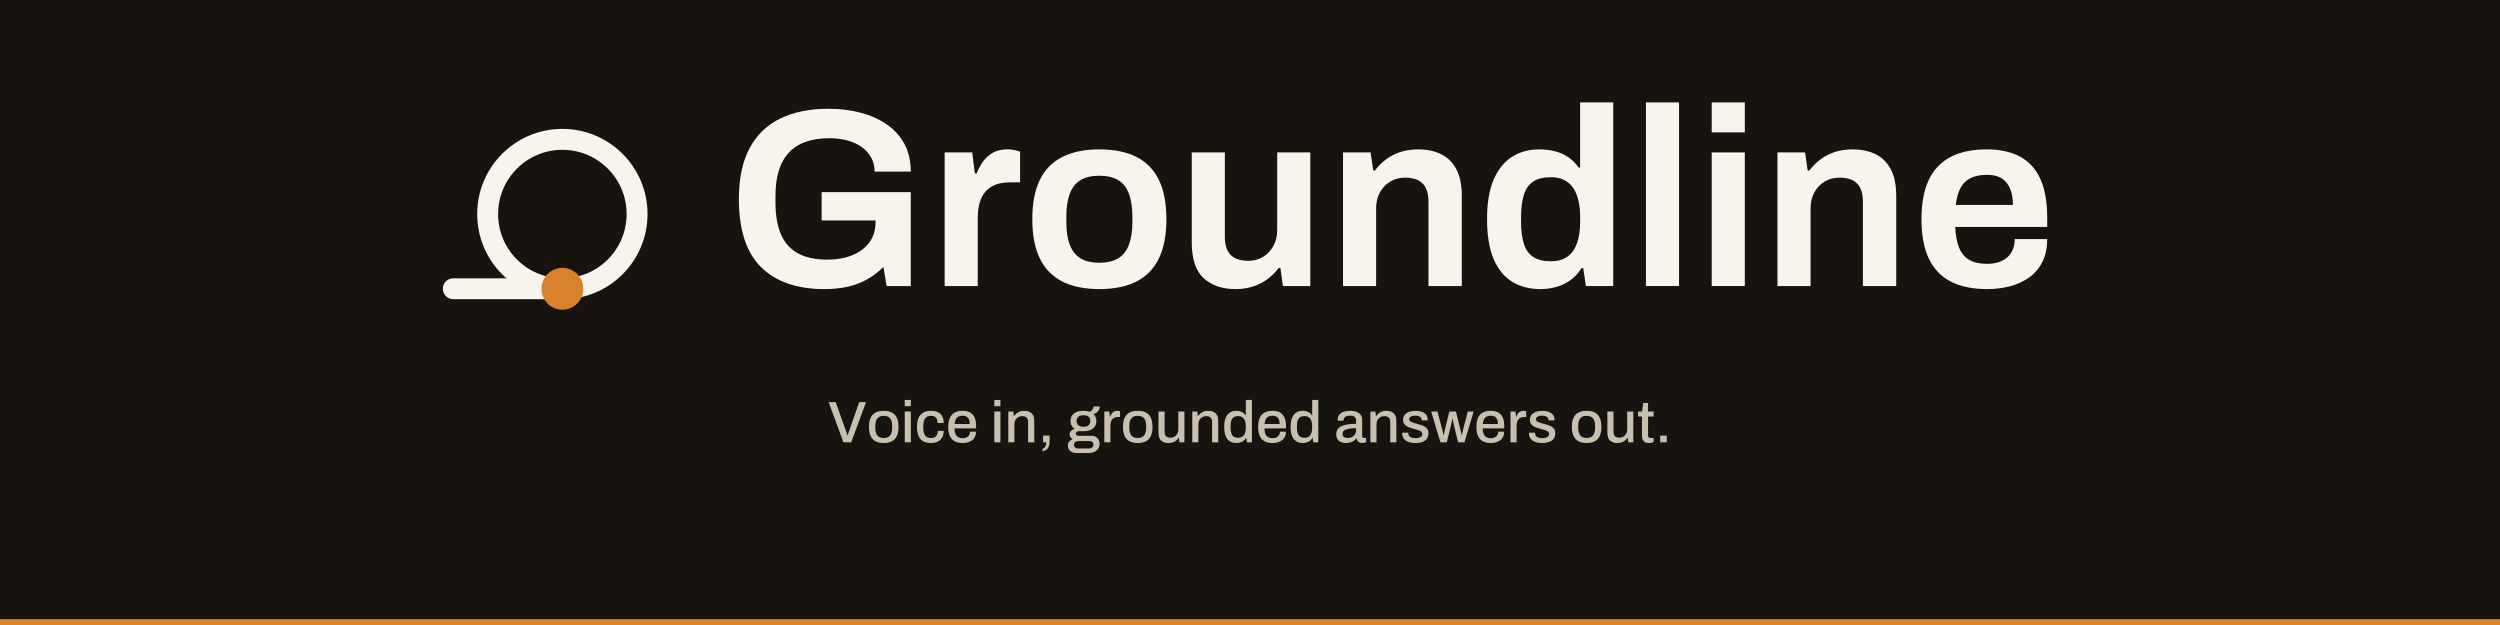
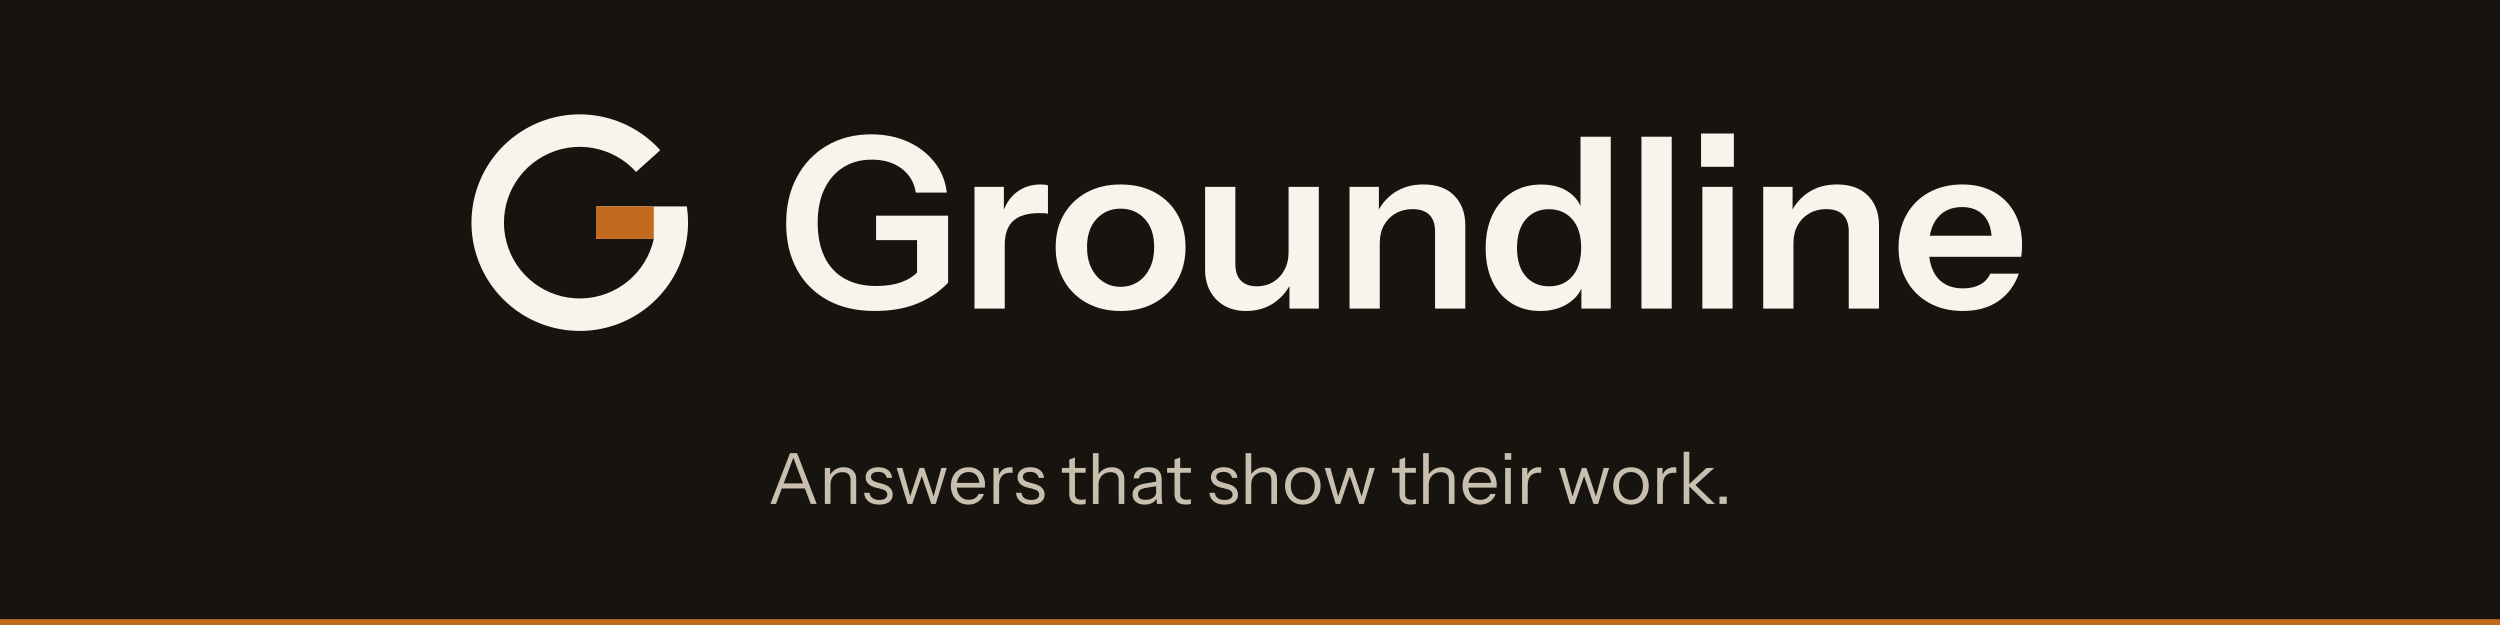
<svg xmlns="http://www.w3.org/2000/svg" viewBox="0 0 1280 320">
  <rect width="1280" height="320" fill="#17140F" />
-   <g transform="scale(1.7)">
-     <rect x="133.37" y="83.82" width="36.00" height="6.30" rx="3.15" fill="#F8F4EC" />
-     <circle cx="169.37" cy="64.47" r="22.50" fill="none" stroke="#F8F4EC" stroke-width="6.30" />
-     <circle cx="169.375" cy="86.974" r="6.30" fill="#D9822B" />
+   <g transform="translate(227.537,44.700) scale(1.386)">
+     <path d="M 79.726,23.235 A 40,40 0 1 0 89.547,56.000 A 40,40 0 0 0 89.547,44.000 L 56.000,44.000 L 56.000,56.000 L 77.350,56.000 A 28,28 0 1 1 70.808,31.264 Z" fill="#F8F4EC" />
+     <rect x="56" y="44.0" width="21.350" height="12" fill="#C26A1E" />
  </g>
-   <g transform="translate(371.54,146.45) scale(0.13,-0.13)" fill="#F8F4EC">
-     <path transform="translate(0,0)" d="M388 -12Q227.587 -12 139.859 73.989Q52.13 159.978 52.13 343.109Q52.13 463.783 93.902 542.337Q135.674 620.891 214.772 659.554Q293.87 698.217 404.848 698.217Q471.5 698.217 530.098 683.054Q588.696 667.891 633.631 637.174Q678.566 606.456 703.783 560.13Q729 513.804 729 450.587H586.63Q586.63 482.391 572.565 507.076Q558.5 531.761 533.815 548.717Q509.13 565.674 477.163 573.956Q445.196 582.239 409.391 582.239Q356.131 582.239 315.881 568.174Q275.631 554.108 249.001 525.532Q222.37 496.956 209.251 454.587Q196.131 412.217 196.131 355.5V329.826Q196.131 252.196 218.533 201.989Q240.935 151.783 286.24 127.881Q331.544 103.979 398.696 103.979Q455.087 103.979 497.956 121.163Q540.826 138.348 565.511 171.272Q590.195 204.196 590.195 251.587V258.261H378.044V369.739H729V0H633.718L621.522 75.13Q591.413 45.565 557.087 26.228Q522.761 6.891 481.435 -2.554Q440.109 -12 388 -12Z" />
-     <path transform="translate(798,0)" d="M64.456 0V526.217H173.087L183.414 443.544H190.414Q200.74 469.087 215.892 490.533Q231.044 511.978 254.479 525.152Q277.914 538.326 310.588 538.326Q327.022 538.326 340.794 535.217Q354.566 532.109 361.566 529V408.347H321.631Q290.522 408.347 266.685 399.847Q242.848 391.347 226.674 373.51Q210.501 355.674 202.664 329.054Q194.827 302.434 194.827 267.087V0Z" />
-     <path transform="translate(1169,0)" d="M302.696 -12Q216.261 -12 157.337 17.609Q98.413 47.217 68.544 108.272Q38.674 169.326 38.674 263.109Q38.674 357.891 68.544 418.446Q98.413 479 157.337 508.609Q216.261 538.217 302.696 538.217Q390.022 538.217 448.555 508.609Q507.087 479 536.957 418.446Q566.827 357.891 566.827 263.109Q566.827 169.326 536.957 108.272Q507.087 47.217 448.555 17.609Q390.022 -12 302.696 -12ZM302.696 91.805Q349.283 91.805 377.967 109.761Q406.652 127.718 419.772 163.859Q432.891 200 432.891 253.717V272.391Q432.891 326.109 419.772 362.304Q406.652 398.5 377.967 416.456Q349.283 434.413 302.696 434.413Q256.109 434.413 227.479 416.456Q198.848 398.5 185.729 362.304Q172.609 326.109 172.609 272.391V253.717Q172.609 200 185.729 163.859Q198.848 127.718 227.479 109.761Q256.109 91.805 302.696 91.805Z" />
-     <path transform="translate(1775,0)" d="M233.087 -12Q155.13 -12 107.902 30.641Q60.674 73.283 60.674 172.631V526.217H191.044V194.848Q191.044 168.152 197.327 150.142Q203.609 132.131 215.62 120.794Q227.631 109.457 245.087 104.402Q262.544 99.348 283.892 99.348Q316.022 99.348 341.652 114.859Q367.283 130.37 382.239 157.837Q397.196 185.304 397.196 219.783V526.217H527.566V0H419.826L409.826 71.087H402.826Q384.718 46.544 359.674 27.772Q334.631 9 302.75 -1.5Q270.87 -12 233.087 -12Z" />
-     <path transform="translate(2367,0)" d="M64.456 0V526.217H173.087L183.414 455.13H190.414Q208.74 479.891 233.62 498.609Q258.501 517.326 290.272 527.772Q322.044 538.217 359.827 538.217Q411.24 538.217 449.957 519.62Q488.675 501.022 510.457 460.587Q532.24 420.152 532.24 353.587V0H400.978V331.369Q400.978 358.174 394.696 376.13Q388.413 394.087 376.402 405.424Q364.391 416.761 346.989 421.815Q329.587 426.869 308.131 426.869Q276 426.869 250.37 411.358Q224.74 395.848 209.783 368.88Q194.827 341.913 194.827 306.435V0Z" />
-     <path transform="translate(2960,0)" d="M249.196 -12Q184.544 -12 137.217 17.163Q89.891 46.326 64.283 107.38Q38.674 168.435 38.674 264.109Q38.674 358.783 64.728 419.337Q90.783 479.891 137.217 509.054Q183.652 538.217 242.957 538.217Q278.087 538.217 307.707 530.38Q337.326 522.544 360.272 506.37Q383.217 490.196 399.109 466.522H405.217V723.217H535.588V0H427.957L417.522 70.544H410.522Q385.196 29.109 342.75 8.554Q300.304 -12 249.196 -12ZM289.805 97.566Q330.609 97.566 355.902 116.131Q381.196 134.696 393.315 169.555Q405.435 204.413 405.435 254.13V269.304Q405.435 306.565 398.652 336.424Q391.87 366.282 377.804 386.685Q363.739 407.087 341.837 417.869Q319.935 428.652 289.805 428.652Q246.326 428.652 220.642 411.641Q194.957 394.63 183.783 359.598Q172.609 324.565 172.609 271.283V253.043Q172.609 200.652 183.783 166.065Q194.957 131.479 220.642 114.522Q246.326 97.566 289.805 97.566Z" />
-     <path transform="translate(3560,0)" d="M64.456 0V723.217H194.827V0Z" />
-     <path transform="translate(3819,0)" d="M64.456 605.152V723.217H194.827V605.152ZM64.456 0V526.217H194.827V0Z" />
-     <path transform="translate(4078,0)" d="M64.456 0V526.217H173.087L183.414 455.13H190.414Q208.74 479.891 233.62 498.609Q258.501 517.326 290.272 527.772Q322.044 538.217 359.827 538.217Q411.24 538.217 449.957 519.62Q488.675 501.022 510.457 460.587Q532.24 420.152 532.24 353.587V0H400.978V331.369Q400.978 358.174 394.696 376.13Q388.413 394.087 376.402 405.424Q364.391 416.761 346.989 421.815Q329.587 426.869 308.131 426.869Q276 426.869 250.37 411.358Q224.74 395.848 209.783 368.88Q194.827 341.913 194.827 306.435V0Z" />
-     <path transform="translate(4671,0)" d="M296.87 -12Q211.674 -12 154.207 17.5Q96.739 47 67.707 108.0Q38.674 169 38.674 263.109Q38.674 357.891 67.652 418.446Q96.631 479 153.772 508.609Q210.913 538.217 295.566 538.217Q373.631 538.217 426.761 509.609Q479.892 481 506.87 421.783Q533.849 362.565 533.849 268.456V232.674H171.718Q173.501 185.087 186.229 152.402Q198.957 119.718 226.022 103.544Q253.087 87.37 297.326 87.37Q320.761 87.37 340.598 93.37Q360.435 99.37 375.055 111.652Q389.674 123.935 397.794 142.391Q405.913 160.848 405.913 184.87H533.849Q533.849 135.196 516.294 98.087Q498.74 60.978 466.751 36.707Q434.762 12.435 391.512 0.217Q348.261 -12 296.87 -12ZM173.609 319.544H398.805Q398.805 351.239 391.468 373.533Q384.131 395.826 370.848 410.445Q357.566 425.065 338.837 431.511Q320.109 437.956 296.435 437.956Q258.087 437.956 232.077 425.174Q206.066 412.391 192.283 386.206Q178.501 360.022 173.609 319.544Z" />
+   <g transform="translate(398.037,158.000) scale(0.12222,-0.12222)" fill="#F8F4EC">
+     <path transform="translate(0.00,0.00)" d="M407.333 -10Q292.666 -10 209.666 35.667Q126.666 81.333 81.666 163.833Q36.666 246.333 36.666 357.333Q36.666 467.667 81.833 551.5Q127 635.333 207.166 682.667Q287.333 730 393 730Q478.667 730 547.167 698.667Q615.667 667.333 658.5 612.667Q701.334 558 709.667 486H579.666Q569.666 549.999 519.833 586.999Q470 623.999 395.333 623.999Q327 623.999 276.001 591.833Q225.001 559.666 196.834 500.666Q168.668 441.667 168.668 360Q168.668 276.334 197.168 216.834Q225.667 157.334 280.5 126.001Q335.334 94.668 414.333 94.668Q474.667 94.668 518.666 110.501Q562.666 126.334 590.333 156.667L715.001 108Q658.001 50 583.167 20Q508.334 -10 407.333 -10ZM584.999 108V317.666L615.999 286.666H413.333V389.334H715.001V108Z" />
+     <path transform="translate(759.00,0.00)" d="M66.666 0V510H189.668V386.667H193.334V0ZM193.334 266 180.334 387Q198.334 452 241.001 486.0Q283.667 520 344.334 520Q365.334 520 374.334 516V396.999Q369.334 398.999 360.334 399.499Q351.334 399.999 338.334 399.999Q265.001 399.999 229.168 367.832Q193.334 335.666 193.334 266Z" />
+     <path transform="translate(1139.00,0.00)" d="M298.667 -10Q217.667 -10 156.333 24Q95 58 60.833 118.5Q26.666 179 26.666 257Q26.666 335.333 61 394.333Q95.333 453.333 156.5 486.667Q217.667 520 298.667 520Q380.667 520 441.834 486.667Q503.001 453.333 536.834 394.333Q570.667 335.333 570.667 257Q570.667 179 536.501 118.5Q502.334 58 441.167 24Q380 -10 298.667 -10ZM298.667 91.334Q339.333 91.334 371 111.834Q402.666 132.334 420.999 169.667Q439.333 207 439.333 258Q439.333 333.333 399.5 375.999Q359.666 418.666 298.667 418.666Q238.001 418.666 198.001 375.666Q158.001 332.666 158.001 258Q158.001 207 176.334 169.667Q194.668 132.334 226.501 111.834Q258.334 91.334 298.667 91.334Z" />
+     <path transform="translate(1731.00,0.00)" d="M232 -10Q179.333 -10 140.666 12.5Q102 35 81.333 73.833Q60.666 112.667 60.666 161.667V510H187.334V188Q187.334 140.667 210.834 117.001Q234.334 93.334 277.334 93.334Q316 93.334 345.667 111.334Q375.333 129.334 392.833 161.501Q410.333 193.667 410.333 235.333L423.333 113Q398.333 57.333 348.666 23.667Q299 -10 232 -10ZM413.999 0V120H410.333V510H537.001V0Z" />
+     <path transform="translate(2330.00,0.00)" d="M66.666 0V510H189.668V390H193.334V0ZM424.999 0V322Q424.999 369.333 401 392.999Q377 416.666 330.667 416.666Q290.667 416.666 259.501 398.666Q228.334 380.666 210.834 348.999Q193.334 317.333 193.334 274.667L180.334 397Q205.668 453.333 255.834 486.667Q306.001 520 376.001 520Q459.334 520 505.501 473.167Q551.667 426.333 551.667 348.333V0Z" />
+     <path transform="translate(2937.00,0.00)" d="M430.999 0V115L440.999 112.667Q428 56.667 378.166 23.333Q328.333 -10 259 -10Q189.333 -10 137.833 22.667Q86.333 55.333 58.166 114.333Q30 173.333 30 253Q30 333.667 59 393.667Q88 453.667 140.333 486.667Q192.666 519.667 262.666 519.667Q335.333 519.667 382 485.333Q428.666 451 439.999 390.333L427.333 389V720H554.001V0ZM296 93.334Q357 93.334 393.5 135.834Q429.999 178.334 429.999 255.333Q429.999 331.666 393 373.999Q356 416.332 294.667 416.332Q234.667 416.332 198.001 373.666Q161.334 331 161.334 253.667Q161.334 177 198.001 135.167Q234.667 93.334 296 93.334Z" />
+     <path transform="translate(3553.00,0.00)" d="M66.666 0V720H193.334V0Z" />
+     <path transform="translate(3808.00,0.00)" d="M66.666 0V510H193.334V0ZM61.333 593.999V733.334H198.668V593.999Z" />
+     <path transform="translate(4063.00,0.00)" d="M66.666 0V510H189.668V390H193.334V0ZM424.999 0V322Q424.999 369.333 401 392.999Q377 416.666 330.667 416.666Q290.667 416.666 259.501 398.666Q228.334 380.666 210.834 348.999Q193.334 317.333 193.334 274.667L180.334 397Q205.668 453.333 255.834 486.667Q306.001 520 376.001 520Q459.334 520 505.501 473.167Q551.667 426.333 551.667 348.333V0Z" />
+     <path transform="translate(4670.00,0.00)" d="M296.334 -10Q215.333 -10 154.667 23.833Q94 57.667 60.333 117.667Q26.666 177.667 26.666 255.667Q26.666 334.333 60.166 393.833Q93.666 453.333 154 486.667Q214.333 520 293.667 520Q370 520 426.167 488.333Q482.334 456.667 513.167 400Q544.001 343.333 544.001 266.667Q544.001 252.666 543.167 240.666Q542.334 228.666 540.334 217H105.333V305.334H443.332L417.332 281.001Q417.332 353 384.166 389.166Q351 425.333 292.333 425.333Q227.667 425.333 190.501 381.166Q153.334 337 153.334 254Q153.334 171.667 190.501 128.167Q227.667 84.667 297 84.667Q337.333 84.667 367 99.834Q396.666 115 410.999 146.333H530.334Q505.334 73.667 445.501 31.833Q385.667 -10 296.334 -10Z" />
  </g>
-   <g transform="translate(423.96,226.47) scale(0.03,-0.03)" fill="#C9BFAF">
-     <path transform="translate(0,0)" d="M263.405 0 10 686H130.812L300.866 206.703Q305.839 194.514 310.933 178.839Q316.028 163.163 321.122 148.745Q326.217 134.326 329.946 123.137H335.433Q339.406 133.569 344 147.609Q348.595 161.65 353.811 176.947Q359.027 192.244 363.757 205.946L532.324 686H648.596L395.19 0Z" />
-     <path transform="translate(659,0)" d="M291.46 -12Q208.865 -12 152.568 17.5Q96.27 47 67.757 108.0Q39.243 169 39.243 263Q39.243 358 67.757 418.5Q96.27 479 152.568 508.5Q208.865 538 291.46 538Q375.055 538 430.852 508.5Q486.65 479 515.163 418.5Q543.677 358 543.677 263Q543.677 169 515.163 108.0Q486.65 47 430.852 17.5Q375.055 -12 291.46 -12ZM291.46 74.136Q341.163 74.136 373.095 93.487Q405.027 112.839 420.473 152.893Q435.919 192.946 435.919 254.054V271.946Q435.919 333.297 420.473 373.229Q405.027 413.161 373.095 432.513Q341.163 451.864 291.46 451.864Q241.757 451.864 209.825 432.513Q177.893 413.161 162.447 373.229Q147.001 333.297 147.001 271.946V254.054Q147.001 192.946 162.447 152.893Q177.893 112.839 209.825 93.487Q241.757 74.136 291.46 74.136Z" />
-     <path transform="translate(1242,0)" d="M66.946 616.729V723H170.947V616.729ZM66.946 0V526H170.947V0Z" />
-     <path transform="translate(1480,0)" d="M276.217 -12Q197.379 -12 144.338 17.622Q91.297 47.243 64.541 108.365Q37.784 169.486 37.784 263Q37.784 356.784 64.797 417.527Q91.811 478.27 145.216 508.135Q198.622 538 277.433 538Q331.163 538 371.311 524.514Q411.46 511.027 439.136 484.284Q466.812 457.541 480.474 418.905Q494.136 380.27 494.136 330.216H388.865Q388.865 372.081 377.013 398.878Q365.162 425.675 340.23 439.148Q315.297 452.621 275.433 452.621Q233.217 452.621 204.055 433.377Q174.893 414.134 159.839 374.324Q144.785 334.513 144.785 271.189V254.054Q144.785 192.946 159.353 152.514Q173.92 112.082 203.596 92.731Q233.271 73.379 278.73 73.379Q318.568 73.379 343.5 87.582Q368.432 101.785 380.919 129.582Q393.405 157.379 393.405 195.784H494.136Q494.136 149.459 480.474 111.067Q466.812 72.675 439.393 45.189Q411.974 17.703 371.203 2.851Q330.433 -12 276.217 -12Z" />
-     <path transform="translate(2012,0)" d="M284.676 -12Q203.838 -12 149.176 17.5Q94.514 47 66.878 108.0Q39.243 169 39.243 263Q39.243 358 66.878 418.5Q94.514 479 149.541 508.5Q204.568 538 286.622 538Q361.649 538 412.419 509.378Q463.19 480.757 488.946 423.095Q514.703 365.432 514.703 276.54V237.135H146.245Q147.758 180.595 162.826 143.446Q177.893 106.298 208.312 88.704Q238.73 71.109 286.163 71.109Q314.757 71.109 337.675 78.568Q360.594 86.028 376.932 100.352Q393.27 114.676 402.256 135.379Q411.243 156.081 411.486 181.568H513.487Q513.244 135.459 496.96 99.432Q480.676 63.405 450.514 38.675Q420.352 13.946 378.352 0.973Q336.352 -12 284.676 -12ZM147.758 312.676H406.432Q406.432 351.514 397.594 378.284Q388.756 405.054 372.824 422.121Q356.892 439.188 334.851 446.661Q312.811 454.134 285.406 454.134Q242.514 454.134 213.096 439.067Q183.677 423.999 167.974 392.743Q152.272 361.486 147.758 312.676Z" />
-     <path transform="translate(2771,0)" d="M66.946 616.729V723H170.947V616.729ZM66.946 0V526H170.947V0Z" />
-     <path transform="translate(3009,0)" d="M66.946 0V526H152.65L161.677 451.379H168.677Q188.136 479.514 213.852 498.865Q239.568 518.216 271.433 528.108Q303.298 538 340.812 538Q390.812 538 428.947 520.608Q467.082 503.216 488.717 464.189Q510.352 425.162 510.352 359.378V0H405.594V342.729Q405.594 373.161 398.243 392.999Q390.892 412.837 377.175 424.702Q363.459 436.566 344.122 441.566Q324.784 446.566 301.568 446.566Q266.135 446.566 236.352 429.35Q206.568 412.134 188.758 381.094Q170.947 350.054 170.947 307.703V0Z" />
-     <path transform="translate(3582,0)" d="M78.757 -154.487V-108.838Q101.081 -104.595 114.622 -89.203Q128.163 -73.811 134.811 -50.662Q141.46 -27.514 141.46 0H87.973V115.596H198.893V11Q198.893 -46.757 181.487 -80.933Q164.082 -115.108 136.501 -131.784Q108.919 -148.46 78.757 -154.487Z" />
-     <path transform="translate(4075,0)" d="M154.919 -182Q118.703 -182 87.216 -167.149Q55.73 -152.297 36.73 -123.946Q17.73 -95.595 17.73 -56.081Q17.73 -12.081 42.5 15.365Q67.27 42.81 100.216 56.54Q76 68.297 61.743 89.026Q47.486 109.756 47.486 136.783Q47.486 173.567 74.27 196.797Q101.054 220.026 137.297 227.27Q101.757 250.026 82.257 285.175Q62.757 320.324 62.757 364.135Q62.757 416.703 87.919 455.473Q113.081 494.243 162.5 516.122Q211.919 538 283.19 538Q313.649 538 341.135 533.635Q368.622 529.27 390.865 520.541Q425.865 538.622 441.176 564.392Q456.486 590.163 459.189 612.027H561.406Q560.92 579.459 547.663 552.824Q534.406 526.189 510.771 508.567Q487.136 490.946 453.623 483.919Q478.866 461.189 491.623 430.554Q504.379 399.919 504.379 364.135Q504.379 311.81 479.974 272.662Q455.568 233.513 407.406 211.513Q359.244 189.513 287.73 189.513H206.001Q181.839 189.513 167.542 179.662Q153.245 169.81 153.245 149.919Q153.245 133.27 167.15 122.176Q181.055 111.081 204.19 111.081H425.677Q484.19 111.081 521.961 72.338Q559.731 33.595 559.731 -25.919Q559.731 -69.946 537.204 -105.338Q514.677 -140.73 474.501 -161.365Q434.325 -182 381.001 -182ZM188.946 -105.188H379.757Q401.19 -105.188 418 -96.986Q434.811 -88.783 444.77 -74.229Q454.73 -59.675 454.73 -42Q454.73 -11.622 436.162 5.026Q417.595 21.675 390.676 21.675H188.946Q161.055 21.675 141.893 3.526Q122.731 -14.622 122.731 -42Q122.731 -70.351 141.515 -87.77Q160.298 -105.188 188.946 -105.188ZM283.946 265.054Q342.784 265.054 371.838 291.378Q400.892 317.703 400.892 364.135Q400.892 410.567 371.838 436.513Q342.784 462.459 283.946 462.459Q225.352 462.459 196.177 436.513Q167.001 410.567 167.001 364.135Q167.001 334.162 179.717 311.703Q192.434 289.243 218.487 277.149Q244.541 265.054 283.946 265.054Z" />
-     <path transform="translate(4648,0)" d="M66.946 0V526H152.893L161.677 441.054H168.434Q177.461 465.811 191.717 487.797Q205.974 509.784 229.461 523.892Q252.947 538 287.163 538Q302.677 538 315.569 535.243Q328.461 532.486 334.974 529.73V432.485H300.163Q267.704 432.485 243.339 422.404Q218.974 412.323 202.717 392.621Q186.461 372.918 178.704 345.067Q170.947 317.215 170.947 282.432V0Z" />
-     <path transform="translate(4994,0)" d="M291.46 -12Q208.865 -12 152.568 17.5Q96.27 47 67.757 108.0Q39.243 169 39.243 263Q39.243 358 67.757 418.5Q96.27 479 152.568 508.5Q208.865 538 291.46 538Q375.055 538 430.852 508.5Q486.65 479 515.163 418.5Q543.677 358 543.677 263Q543.677 169 515.163 108.0Q486.65 47 430.852 17.5Q375.055 -12 291.46 -12ZM291.46 74.136Q341.163 74.136 373.095 93.487Q405.027 112.839 420.473 152.893Q435.919 192.946 435.919 254.054V271.946Q435.919 333.297 420.473 373.229Q405.027 413.161 373.095 432.513Q341.163 451.864 291.46 451.864Q241.757 451.864 209.825 432.513Q177.893 413.161 162.447 373.229Q147.001 333.297 147.001 271.946V254.054Q147.001 192.946 162.447 152.893Q177.893 112.839 209.825 93.487Q241.757 74.136 291.46 74.136Z" />
-     <path transform="translate(5577,0)" d="M232 -12Q156.243 -12 109.351 28.284Q62.459 68.568 62.459 166.622V526H166.461V183.271Q166.461 152.839 173.812 133.001Q181.163 113.163 194.879 101.298Q208.596 89.434 227.933 84.434Q247.271 79.434 270.487 79.434Q305.919 79.434 335.581 96.65Q365.243 113.866 383.175 145.406Q401.108 176.946 401.108 218.297V526H505.109V0H420.162L411.135 74.621H404.135Q384.675 46.486 359.081 27.135Q333.486 7.784 301.5 -2.108Q269.514 -12 232 -12Z" />
-     <path transform="translate(6149,0)" d="M66.946 0V526H152.65L161.677 451.379H168.677Q188.136 479.514 213.852 498.865Q239.568 518.216 271.433 528.108Q303.298 538 340.812 538Q390.812 538 428.947 520.608Q467.082 503.216 488.717 464.189Q510.352 425.162 510.352 359.378V0H405.594V342.729Q405.594 373.161 398.243 392.999Q390.892 412.837 377.175 424.702Q363.459 436.566 344.122 441.566Q324.784 446.566 301.568 446.566Q266.135 446.566 236.352 429.35Q206.568 412.134 188.758 381.094Q170.947 350.054 170.947 307.703V0Z" />
-     <path transform="translate(6722,0)" d="M248 -12Q183.514 -12 136.635 17.0Q89.757 46 64.5 107.243Q39.243 168.486 39.243 265.459Q39.243 359.73 65.0 419.865Q90.757 480 136.878 509.0Q183 538 242.703 538Q278.216 538 308.095 530.0Q337.973 522 361.338 505.135Q384.703 488.27 401.432 462.325H407.675V723H511.677V0H426.73L417.459 72.432H410.459Q384.486 29.973 341.622 8.986Q298.757 -12 248 -12ZM276.757 77.92Q323.135 77.92 351.811 98.623Q380.486 119.325 394.081 158.609Q407.675 197.892 407.675 254.757V269.459Q407.675 316.729 398.608 350.891Q389.541 385.053 372.608 406.418Q355.676 427.783 331.838 437.931Q308.001 448.08 278.46 448.08Q231.514 448.08 202.582 429.485Q173.65 410.891 160.326 371.715Q147.001 332.54 147.001 271.189V253.297Q147.001 191.487 160.812 152.69Q174.623 113.893 203.312 95.906Q232.001 77.92 276.757 77.92Z" />
-     <path transform="translate(7301,0)" d="M284.676 -12Q203.838 -12 149.176 17.5Q94.514 47 66.878 108.0Q39.243 169 39.243 263Q39.243 358 66.878 418.5Q94.514 479 149.541 508.5Q204.568 538 286.622 538Q361.649 538 412.419 509.378Q463.19 480.757 488.946 423.095Q514.703 365.432 514.703 276.54V237.135H146.245Q147.758 180.595 162.826 143.446Q177.893 106.298 208.312 88.704Q238.73 71.109 286.163 71.109Q314.757 71.109 337.675 78.568Q360.594 86.028 376.932 100.352Q393.27 114.676 402.256 135.379Q411.243 156.081 411.486 181.568H513.487Q513.244 135.459 496.96 99.432Q480.676 63.405 450.514 38.675Q420.352 13.946 378.352 0.973Q336.352 -12 284.676 -12ZM147.758 312.676H406.432Q406.432 351.514 397.594 378.284Q388.756 405.054 372.824 422.121Q356.892 439.188 334.851 446.661Q312.811 454.134 285.406 454.134Q242.514 454.134 213.096 439.067Q183.677 423.999 167.974 392.743Q152.272 361.486 147.758 312.676Z" />
-     <path transform="translate(7855,0)" d="M248 -12Q183.514 -12 136.635 17.0Q89.757 46 64.5 107.243Q39.243 168.486 39.243 265.459Q39.243 359.73 65.0 419.865Q90.757 480 136.878 509.0Q183 538 242.703 538Q278.216 538 308.095 530.0Q337.973 522 361.338 505.135Q384.703 488.27 401.432 462.325H407.675V723H511.677V0H426.73L417.459 72.432H410.459Q384.486 29.973 341.622 8.986Q298.757 -12 248 -12ZM276.757 77.92Q323.135 77.92 351.811 98.623Q380.486 119.325 394.081 158.609Q407.675 197.892 407.675 254.757V269.459Q407.675 316.729 398.608 350.891Q389.541 385.053 372.608 406.418Q355.676 427.783 331.838 437.931Q308.001 448.08 278.46 448.08Q231.514 448.08 202.582 429.485Q173.65 410.891 160.326 371.715Q147.001 332.54 147.001 271.189V253.297Q147.001 191.487 160.812 152.69Q174.623 113.893 203.312 95.906Q232.001 77.92 276.757 77.92Z" />
-     <path transform="translate(8639,0)" d="M200.486 -12Q175.081 -12 146.095 -5.77Q117.108 0.459 91.581 16.067Q66.054 31.675 50.149 60.567Q34.243 89.459 34.243 134.784Q34.243 189.027 59.216 224.162Q84.189 259.297 129.27 279.311Q174.351 299.325 236.675 307.338Q298.999 315.352 372.702 315.352V367.108Q372.702 393.27 364.121 412.972Q355.54 432.675 333.392 443.783Q311.243 454.891 268.892 454.891Q227.271 454.891 203.474 444.553Q179.677 434.215 170.339 418.418Q161.001 402.621 161.001 384.73V370H60.514Q59.514 375 59.514 380.0Q59.514 385 59.514 392Q59.514 438.703 86.27 471.459Q113.027 504.216 160.905 521.108Q208.784 538 271.541 538Q340.379 538 385.663 518.608Q430.946 499.216 453.825 463.311Q476.703 427.405 476.703 376.108V108.65Q476.703 89.65 486.487 81.893Q496.271 74.136 509.271 74.136H544.919V3.757Q532.974 -1.216 514.946 -6.108Q496.919 -11 472.568 -11Q446.325 -11 427.77 -1.527Q409.216 7.946 397.77 25.284Q386.324 42.621 381.783 65.351H375.54Q357.81 42.162 332.243 24.567Q306.675 6.973 273.838 -2.514Q241 -12 200.486 -12ZM229.46 74.136Q260.433 74.136 286.73 83.744Q313.027 93.352 331.932 110.568Q350.837 127.785 361.77 152.366Q372.702 176.946 372.702 206.135V240.837Q304.081 240.837 251.866 232.743Q199.65 224.648 170.69 203.459Q141.731 182.27 141.731 143.622Q141.731 121.244 152.055 105.676Q162.379 90.109 182.19 82.123Q202.001 74.136 229.46 74.136Z" />
-     <path transform="translate(9189,0)" d="M66.946 0V526H152.65L161.677 451.379H168.677Q188.136 479.514 213.852 498.865Q239.568 518.216 271.433 528.108Q303.298 538 340.812 538Q390.812 538 428.947 520.608Q467.082 503.216 488.717 464.189Q510.352 425.162 510.352 359.378V0H405.594V342.729Q405.594 373.161 398.243 392.999Q390.892 412.837 377.175 424.702Q363.459 436.566 344.122 441.566Q324.784 446.566 301.568 446.566Q266.135 446.566 236.352 429.35Q206.568 412.134 188.758 381.094Q170.947 350.054 170.947 307.703V0Z" />
-     <path transform="translate(9762,0)" d="M261.001 -12Q205.703 -12 163.798 -0.23Q121.892 11.541 93.744 32.933Q65.595 54.325 51.46 83.703Q37.325 113.081 37.325 149.054Q37.325 153.811 37.703 158.054Q38.081 162.297 38.325 164.784H140.812Q140.569 161.811 140.569 159.325Q140.569 156.838 140.569 154.352Q141.326 123.217 158.177 104.771Q175.028 86.325 203.582 78.717Q232.136 71.109 266.001 71.109Q295.892 71.109 321.581 78.312Q347.27 85.514 363.5 100.69Q379.73 115.865 379.73 139.27Q379.73 169.162 358.757 184.986Q337.784 200.81 304.068 210.418Q270.352 220.026 232.622 230.513Q200.108 239.513 167.716 250.391Q135.325 261.27 109.311 277.905Q83.297 294.54 67.284 320.81Q51.27 347.081 51.27 386.351Q51.27 423.162 67.054 451.189Q82.838 479.216 111.257 498.351Q139.676 517.486 179.217 527.365Q218.757 537.243 266.271 537.243Q315.217 537.243 353.109 526.635Q391.001 516.027 417.555 496.797Q444.109 477.568 457.906 451.433Q471.704 425.297 471.704 394.757Q471.704 388.73 471.326 382.459Q470.947 376.189 470.704 374.216H368.973V383.405Q368.973 402.892 357.959 418.824Q346.946 434.756 323.5 444.824Q300.054 454.891 261.001 454.891Q234.568 454.891 214.866 450.404Q195.163 445.918 182.326 437.824Q169.488 429.729 162.88 418.783Q156.272 407.837 156.272 393.919Q156.272 371.27 172.488 358.689Q188.704 346.108 215.785 337.622Q242.866 329.135 274.325 319.406Q309.839 309.163 346.987 298.541Q384.136 287.919 415.663 271.919Q447.19 255.919 466.461 227.771Q485.731 199.622 485.731 153.325Q485.731 109.514 468.839 77.865Q451.947 46.216 421.663 26.473Q391.379 6.73 350.339 -2.635Q309.298 -12 261.001 -12Z" />
-     <path transform="translate(10286,0)" d="M165.108 0 7.135 526H114.65L191.541 238.297Q197.541 216.784 202.393 193.825Q207.244 170.865 211.338 152.946Q215.433 135.028 217.406 127.893H223.163Q227.406 146.379 232.014 168.96Q236.622 191.541 240.852 211.352Q245.081 231.163 247.054 240.568L316.757 526H429.028L501.001 239.811Q505.245 224.352 509.474 203.784Q513.704 183.217 518.312 162.906Q522.92 142.596 525.406 127.893H531.163Q534.136 141.839 538.609 161.271Q543.082 180.703 548.055 201.014Q553.028 221.325 556.757 237.541L632.892 526H732.38L575.164 0H467.081L402.703 262.188Q398.703 280.945 392.838 305.796Q386.974 330.648 381.987 355.985Q377.001 381.323 373.514 399.783H367.514Q366.298 388.891 362.447 368.094Q358.596 347.297 352.852 320.175Q347.109 293.054 339.082 261.945L273.434 0Z" />
-     <path transform="translate(11026,0)" d="M284.676 -12Q203.838 -12 149.176 17.5Q94.514 47 66.878 108.0Q39.243 169 39.243 263Q39.243 358 66.878 418.5Q94.514 479 149.541 508.5Q204.568 538 286.622 538Q361.649 538 412.419 509.378Q463.19 480.757 488.946 423.095Q514.703 365.432 514.703 276.54V237.135H146.245Q147.758 180.595 162.826 143.446Q177.893 106.298 208.312 88.704Q238.73 71.109 286.163 71.109Q314.757 71.109 337.675 78.568Q360.594 86.028 376.932 100.352Q393.27 114.676 402.256 135.379Q411.243 156.081 411.486 181.568H513.487Q513.244 135.459 496.96 99.432Q480.676 63.405 450.514 38.675Q420.352 13.946 378.352 0.973Q336.352 -12 284.676 -12ZM147.758 312.676H406.432Q406.432 351.514 397.594 378.284Q388.756 405.054 372.824 422.121Q356.892 439.188 334.851 446.661Q312.811 454.134 285.406 454.134Q242.514 454.134 213.096 439.067Q183.677 423.999 167.974 392.743Q152.272 361.486 147.758 312.676Z" />
-     <path transform="translate(11580,0)" d="M66.946 0V526H152.893L161.677 441.054H168.434Q177.461 465.811 191.717 487.797Q205.974 509.784 229.461 523.892Q252.947 538 287.163 538Q302.677 538 315.569 535.243Q328.461 532.486 334.974 529.73V432.485H300.163Q267.704 432.485 243.339 422.404Q218.974 412.323 202.717 392.621Q186.461 372.918 178.704 345.067Q170.947 317.215 170.947 282.432V0Z" />
-     <path transform="translate(11926,0)" d="M261.001 -12Q205.703 -12 163.798 -0.23Q121.892 11.541 93.744 32.933Q65.595 54.325 51.46 83.703Q37.325 113.081 37.325 149.054Q37.325 153.811 37.703 158.054Q38.081 162.297 38.325 164.784H140.812Q140.569 161.811 140.569 159.325Q140.569 156.838 140.569 154.352Q141.326 123.217 158.177 104.771Q175.028 86.325 203.582 78.717Q232.136 71.109 266.001 71.109Q295.892 71.109 321.581 78.312Q347.27 85.514 363.5 100.69Q379.73 115.865 379.73 139.27Q379.73 169.162 358.757 184.986Q337.784 200.81 304.068 210.418Q270.352 220.026 232.622 230.513Q200.108 239.513 167.716 250.391Q135.325 261.27 109.311 277.905Q83.297 294.54 67.284 320.81Q51.27 347.081 51.27 386.351Q51.27 423.162 67.054 451.189Q82.838 479.216 111.257 498.351Q139.676 517.486 179.217 527.365Q218.757 537.243 266.271 537.243Q315.217 537.243 353.109 526.635Q391.001 516.027 417.555 496.797Q444.109 477.568 457.906 451.433Q471.704 425.297 471.704 394.757Q471.704 388.73 471.326 382.459Q470.947 376.189 470.704 374.216H368.973V383.405Q368.973 402.892 357.959 418.824Q346.946 434.756 323.5 444.824Q300.054 454.891 261.001 454.891Q234.568 454.891 214.866 450.404Q195.163 445.918 182.326 437.824Q169.488 429.729 162.88 418.783Q156.272 407.837 156.272 393.919Q156.272 371.27 172.488 358.689Q188.704 346.108 215.785 337.622Q242.866 329.135 274.325 319.406Q309.839 309.163 346.987 298.541Q384.136 287.919 415.663 271.919Q447.19 255.919 466.461 227.771Q485.731 199.622 485.731 153.325Q485.731 109.514 468.839 77.865Q451.947 46.216 421.663 26.473Q391.379 6.73 350.339 -2.635Q309.298 -12 261.001 -12Z" />
-     <path transform="translate(12655,0)" d="M291.46 -12Q208.865 -12 152.568 17.5Q96.27 47 67.757 108.0Q39.243 169 39.243 263Q39.243 358 67.757 418.5Q96.27 479 152.568 508.5Q208.865 538 291.46 538Q375.055 538 430.852 508.5Q486.65 479 515.163 418.5Q543.677 358 543.677 263Q543.677 169 515.163 108.0Q486.65 47 430.852 17.5Q375.055 -12 291.46 -12ZM291.46 74.136Q341.163 74.136 373.095 93.487Q405.027 112.839 420.473 152.893Q435.919 192.946 435.919 254.054V271.946Q435.919 333.297 420.473 373.229Q405.027 413.161 373.095 432.513Q341.163 451.864 291.46 451.864Q241.757 451.864 209.825 432.513Q177.893 413.161 162.447 373.229Q147.001 333.297 147.001 271.946V254.054Q147.001 192.946 162.447 152.893Q177.893 112.839 209.825 93.487Q241.757 74.136 291.46 74.136Z" />
-     <path transform="translate(13238,0)" d="M232 -12Q156.243 -12 109.351 28.284Q62.459 68.568 62.459 166.622V526H166.461V183.271Q166.461 152.839 173.812 133.001Q181.163 113.163 194.879 101.298Q208.596 89.434 227.933 84.434Q247.271 79.434 270.487 79.434Q305.919 79.434 335.581 96.65Q365.243 113.866 383.175 145.406Q401.108 176.946 401.108 218.297V526H505.109V0H420.162L411.135 74.621H404.135Q384.675 46.486 359.081 27.135Q333.486 7.784 301.5 -2.108Q269.514 -12 232 -12Z" />
-     <path transform="translate(13810,0)" d="M197.676 -11.757Q153.054 -11.757 127.486 5.433Q101.919 22.622 91.392 50.446Q80.865 78.271 80.865 108.812V439.864H15.189V526H83.135L102.216 672.757H184.866V526H279.757V439.864H184.866V121.298Q184.866 98.109 194.771 86.123Q204.677 74.136 228.136 74.136H279.757V3.757Q269.757 -0.486 255.622 -3.865Q241.487 -7.243 226.217 -9.5Q210.946 -11.757 197.676 -11.757Z" />
-     <path transform="translate(14115,0)" d="M87.703 0V115.596H199.379V0Z" />
+   <g transform="translate(393.144,258.000) scale(0.03611,-0.03611)" fill="#C9BFAF">
+     <path transform="translate(0.00,0.00)" d="M36 0 314 720H386L115 0ZM608 0 337 720H414L692 0ZM174 291H550V219H174Z" />
+     <path transform="translate(728.00,0.00)" d="M80 0V510H155V390H160V0ZM445 0V334Q445 392 416.0 421.0Q387 450 330 450Q280 450 241.5 428.0Q203 406 181.5 367.0Q160 328 160 276L147 397Q173 454 226.5 487.0Q280 520 348 520Q428 520 476.5 474.5Q525 429 525 355V0Z" />
+     <path transform="translate(1325.00,0.00)" d="M253 -10Q159 -10 103.0 33.5Q47 77 39 157H116Q123 108 159.0 82.0Q195 56 255 56Q308 56 338.0 76.0Q368 96 368 133Q368 159 351.0 178.5Q334 198 283 211L201 232Q131 250 96.0 287.5Q61 325 61 377Q61 443 110.0 481.5Q159 520 243 520Q326 520 378.0 480.0Q430 440 437 369H360Q353 410 322.0 432.0Q291 454 240 454Q191 454 164.0 435.5Q137 417 137 383Q137 357 156.5 338.0Q176 319 222 306L302 284Q373 265 409.0 226.0Q445 187 445 132Q445 65 394.0 27.5Q343 -10 253 -10Z" />
+     <path transform="translate(1798.00,0.00)" d="M184 0 28 510H109L229 73H209L353 510H418L563 73H543L662 510H739L583 0H518L374 427H395L249 0Z" />
+     <path transform="translate(2555.00,0.00)" d="M289 -10Q216 -10 160.0 24.5Q104 59 72.0 119.0Q40 179 40 257Q40 335 71.5 394.5Q103 454 160.0 487.0Q217 520 291 520Q362 520 414.5 489.0Q467 458 495.5 402.0Q524 346 524 270Q524 260 523.5 251.0Q523 242 521 231H100V298H472L446 261Q446 353 405.5 402.5Q365 452 291 452Q215 452 168.5 399.5Q122 347 122 258Q122 167 168.5 112.5Q215 58 293 58Q342 58 379.0 79.5Q416 101 433 141H509Q484 71 425.5 30.5Q367 -10 289 -10Z" />
+     <path transform="translate(3119.00,0.00)" d="M80 0V510H155V380H160V0ZM160 266 147 387Q165 452 211.0 486.0Q257 520 317 520Q342 520 351 516V439Q346 441 337.0 441.5Q328 442 315 442Q239 442 199.5 396.5Q160 351 160 266Z" />
+     <path transform="translate(3479.00,0.00)" d="M253 -10Q159 -10 103.0 33.5Q47 77 39 157H116Q123 108 159.0 82.0Q195 56 255 56Q308 56 338.0 76.0Q368 96 368 133Q368 159 351.0 178.5Q334 198 283 211L201 232Q131 250 96.0 287.5Q61 325 61 377Q61 443 110.0 481.5Q159 520 243 520Q326 520 378.0 480.0Q430 440 437 369H360Q353 410 322.0 432.0Q291 454 240 454Q191 454 164.0 435.5Q137 417 137 383Q137 357 156.5 338.0Q176 319 222 306L302 284Q373 265 409.0 226.0Q445 187 445 132Q445 65 394.0 27.5Q343 -10 253 -10Z" />
+     <path transform="translate(4152.00,0.00)" d="M284 -9Q199 -9 160.5 29.5Q122 68 122 141V629L202 659V142Q202 99 224.0 79.0Q246 59 296 59Q316 59 330.5 61.5Q345 64 354 68V0Q344 -4 325.5 -6.5Q307 -9 284 -9ZM17 442V510H354V442Z" />
+     <path transform="translate(4529.00,0.00)" d="M80 0V720H160V0ZM445 0V334Q445 392 416.0 421.0Q387 450 330 450Q280 450 241.5 428.0Q203 406 181.5 367.0Q160 328 160 276L147 397Q173 454 226.5 487.0Q280 520 348 520Q428 520 476.5 474.5Q525 429 525 355V0Z" />
+     <path transform="translate(5125.00,0.00)" d="M393 0Q389 17 387.5 39.0Q386 61 386 95H381V339Q381 397 354.5 424.5Q328 452 269 452Q211 452 176.5 428.5Q142 405 138 362H61Q66 436 123.0 478.0Q180 520 272 520Q367 520 413.0 475.0Q459 430 459 340V95Q459 73 462.0 49.5Q465 26 470 0ZM218 -10Q139 -10 92.5 28.5Q46 67 46 134Q46 201 92.0 238.0Q138 275 226 290L404 320V254L238 228Q182 219 153.0 198.0Q124 177 124 137Q124 98 150.5 78.0Q177 58 229 58Q296 58 338.5 88.5Q381 119 381 168L394 97Q378 46 331.5 18.0Q285 -10 218 -10Z" />
+     <path transform="translate(5644.00,0.00)" d="M284 -9Q199 -9 160.5 29.5Q122 68 122 141V629L202 659V142Q202 99 224.0 79.0Q246 59 296 59Q316 59 330.5 61.5Q345 64 354 68V0Q344 -4 325.5 -6.5Q307 -9 284 -9ZM17 442V510H354V442Z" />
+     <path transform="translate(6221.00,0.00)" d="M253 -10Q159 -10 103.0 33.5Q47 77 39 157H116Q123 108 159.0 82.0Q195 56 255 56Q308 56 338.0 76.0Q368 96 368 133Q368 159 351.0 178.5Q334 198 283 211L201 232Q131 250 96.0 287.5Q61 325 61 377Q61 443 110.0 481.5Q159 520 243 520Q326 520 378.0 480.0Q430 440 437 369H360Q353 410 322.0 432.0Q291 454 240 454Q191 454 164.0 435.5Q137 417 137 383Q137 357 156.5 338.0Q176 319 222 306L302 284Q373 265 409.0 226.0Q445 187 445 132Q445 65 394.0 27.5Q343 -10 253 -10Z" />
+     <path transform="translate(6694.00,0.00)" d="M80 0V720H160V0ZM445 0V334Q445 392 416.0 421.0Q387 450 330 450Q280 450 241.5 428.0Q203 406 181.5 367.0Q160 328 160 276L147 397Q173 454 226.5 487.0Q280 520 348 520Q428 520 476.5 474.5Q525 429 525 355V0Z" />
+     <path transform="translate(7293.00,0.00)" d="M292 -10Q217 -10 160.0 25.0Q103 60 71.5 120.5Q40 181 40 257Q40 334 72.0 393.0Q104 452 160.5 486.0Q217 520 292 520Q368 520 424.5 486.0Q481 452 512.5 393.0Q544 334 544 257Q544 181 512.5 120.5Q481 60 424.5 25.0Q368 -10 292 -10ZM292 58Q344 58 382.0 83.5Q420 109 441.0 154.0Q462 199 462 258Q462 346 415.5 399.0Q369 452 292 452Q216 452 169.0 399.0Q122 346 122 258Q122 199 143.0 154.0Q164 109 202.5 83.5Q241 58 292 58Z" />
+     <path transform="translate(7867.00,0.00)" d="M184 0 28 510H109L229 73H209L353 510H418L563 73H543L662 510H739L583 0H518L374 427H395L249 0Z" />
+     <path transform="translate(8834.00,0.00)" d="M284 -9Q199 -9 160.5 29.5Q122 68 122 141V629L202 659V142Q202 99 224.0 79.0Q246 59 296 59Q316 59 330.5 61.5Q345 64 354 68V0Q344 -4 325.5 -6.5Q307 -9 284 -9ZM17 442V510H354V442Z" />
+     <path transform="translate(9211.00,0.00)" d="M80 0V720H160V0ZM445 0V334Q445 392 416.0 421.0Q387 450 330 450Q280 450 241.5 428.0Q203 406 181.5 367.0Q160 328 160 276L147 397Q173 454 226.5 487.0Q280 520 348 520Q428 520 476.5 474.5Q525 429 525 355V0Z" />
+     <path transform="translate(9810.00,0.00)" d="M289 -10Q216 -10 160.0 24.5Q104 59 72.0 119.0Q40 179 40 257Q40 335 71.5 394.5Q103 454 160.0 487.0Q217 520 291 520Q362 520 414.5 489.0Q467 458 495.5 402.0Q524 346 524 270Q524 260 523.5 251.0Q523 242 521 231H100V298H472L446 261Q446 353 405.5 402.5Q365 452 291 452Q215 452 168.5 399.5Q122 347 122 258Q122 167 168.5 112.5Q215 58 293 58Q342 58 379.0 79.5Q416 101 433 141H509Q484 71 425.5 30.5Q367 -10 289 -10Z" />
+     <path transform="translate(10374.00,0.00)" d="M80 0V510H160V0ZM74 626V720H166V626Z" />
+     <path transform="translate(10614.00,0.00)" d="M80 0V510H155V380H160V0ZM160 266 147 387Q165 452 211.0 486.0Q257 520 317 520Q342 520 351 516V439Q346 441 337.0 441.5Q328 442 315 442Q239 442 199.5 396.5Q160 351 160 266Z" />
+     <path transform="translate(11189.00,0.00)" d="M184 0 28 510H109L229 73H209L353 510H418L563 73H543L662 510H739L583 0H518L374 427H395L249 0Z" />
+     <path transform="translate(11946.00,0.00)" d="M292 -10Q217 -10 160.0 25.0Q103 60 71.5 120.5Q40 181 40 257Q40 334 72.0 393.0Q104 452 160.5 486.0Q217 520 292 520Q368 520 424.5 486.0Q481 452 512.5 393.0Q544 334 544 257Q544 181 512.5 120.5Q481 60 424.5 25.0Q368 -10 292 -10ZM292 58Q344 58 382.0 83.5Q420 109 441.0 154.0Q462 199 462 258Q462 346 415.5 399.0Q369 452 292 452Q216 452 169.0 399.0Q122 346 122 258Q122 199 143.0 154.0Q164 109 202.5 83.5Q241 58 292 58Z" />
+     <path transform="translate(12530.00,0.00)" d="M80 0V510H155V380H160V0ZM160 266 147 387Q165 452 211.0 486.0Q257 520 317 520Q342 520 351 516V439Q346 441 337.0 441.5Q328 442 315 442Q239 442 199.5 396.5Q160 351 160 266Z" />
+     <path transform="translate(12905.00,0.00)" d="M80 0V740H160V0ZM413 0 142 265 403 510H513L220 242L225 289L523 0Z" />
+     <path transform="translate(13417.00,0.00)" d="M76 0V103H179V0Z" />
  </g>
-   <rect x="0" y="317" width="1280" height="3" fill="#D9822B" />
+   <rect x="0" y="317" width="1280" height="3" fill="#C26A1E" />
</svg>
